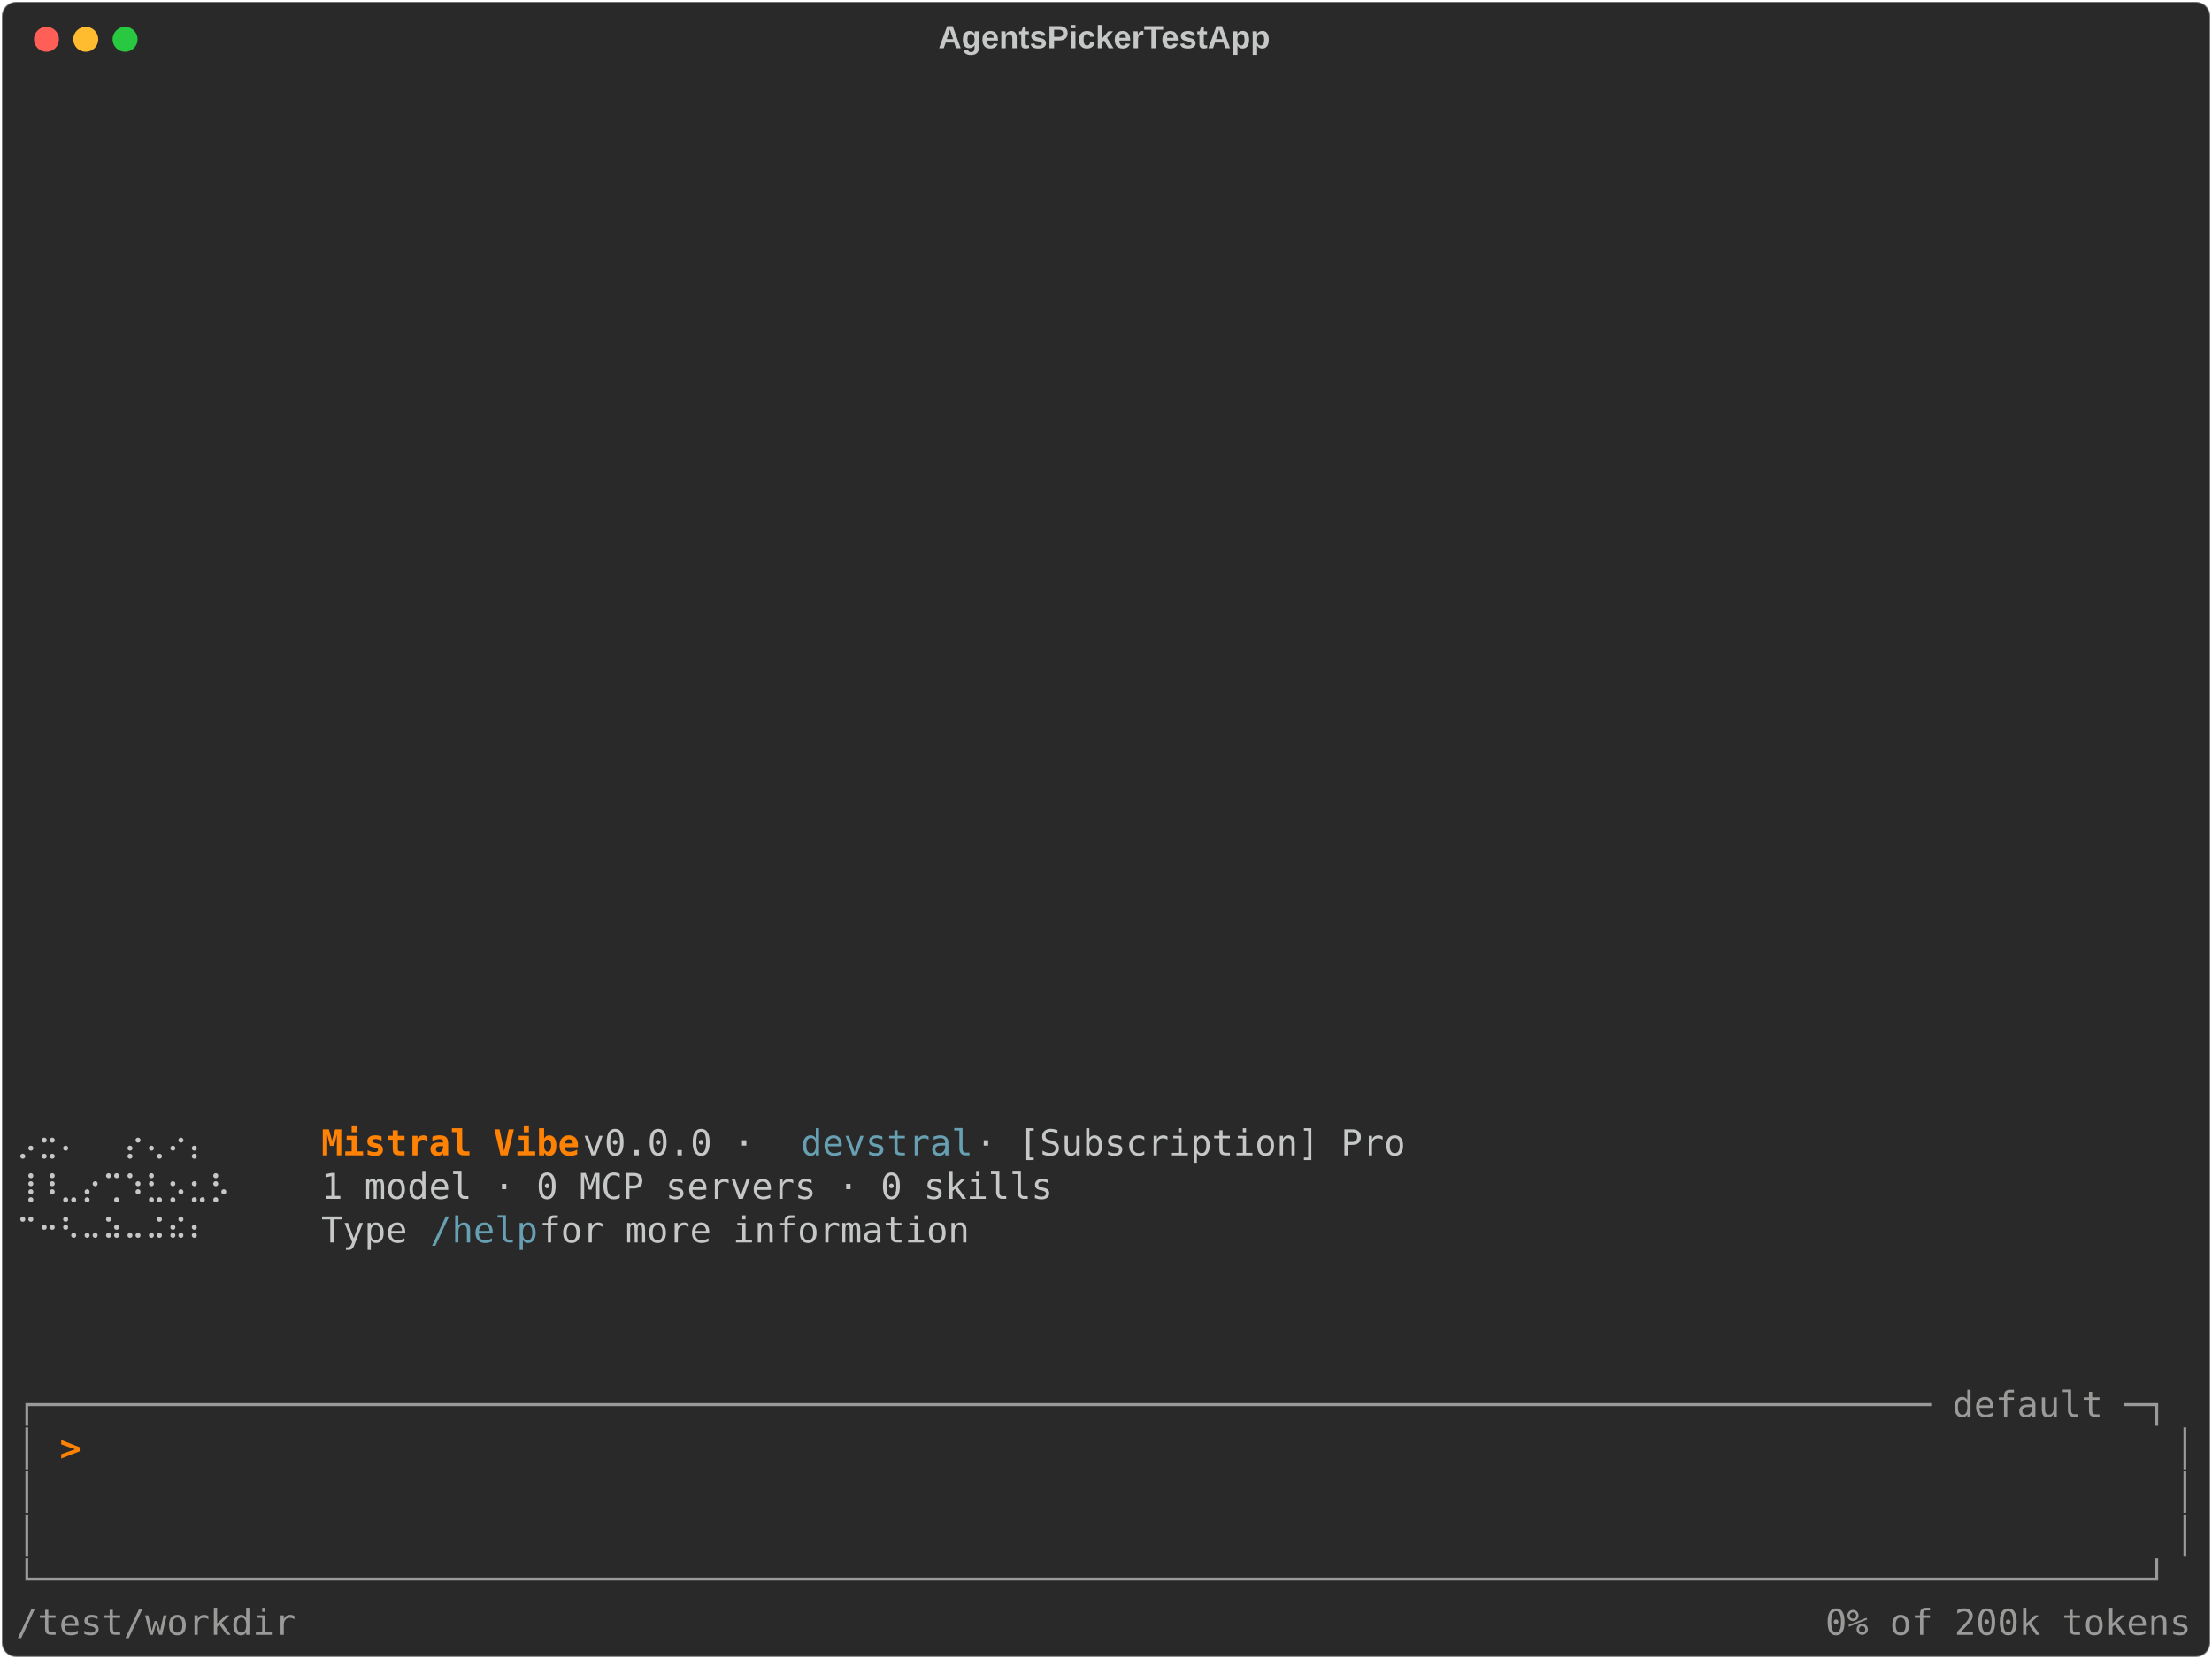
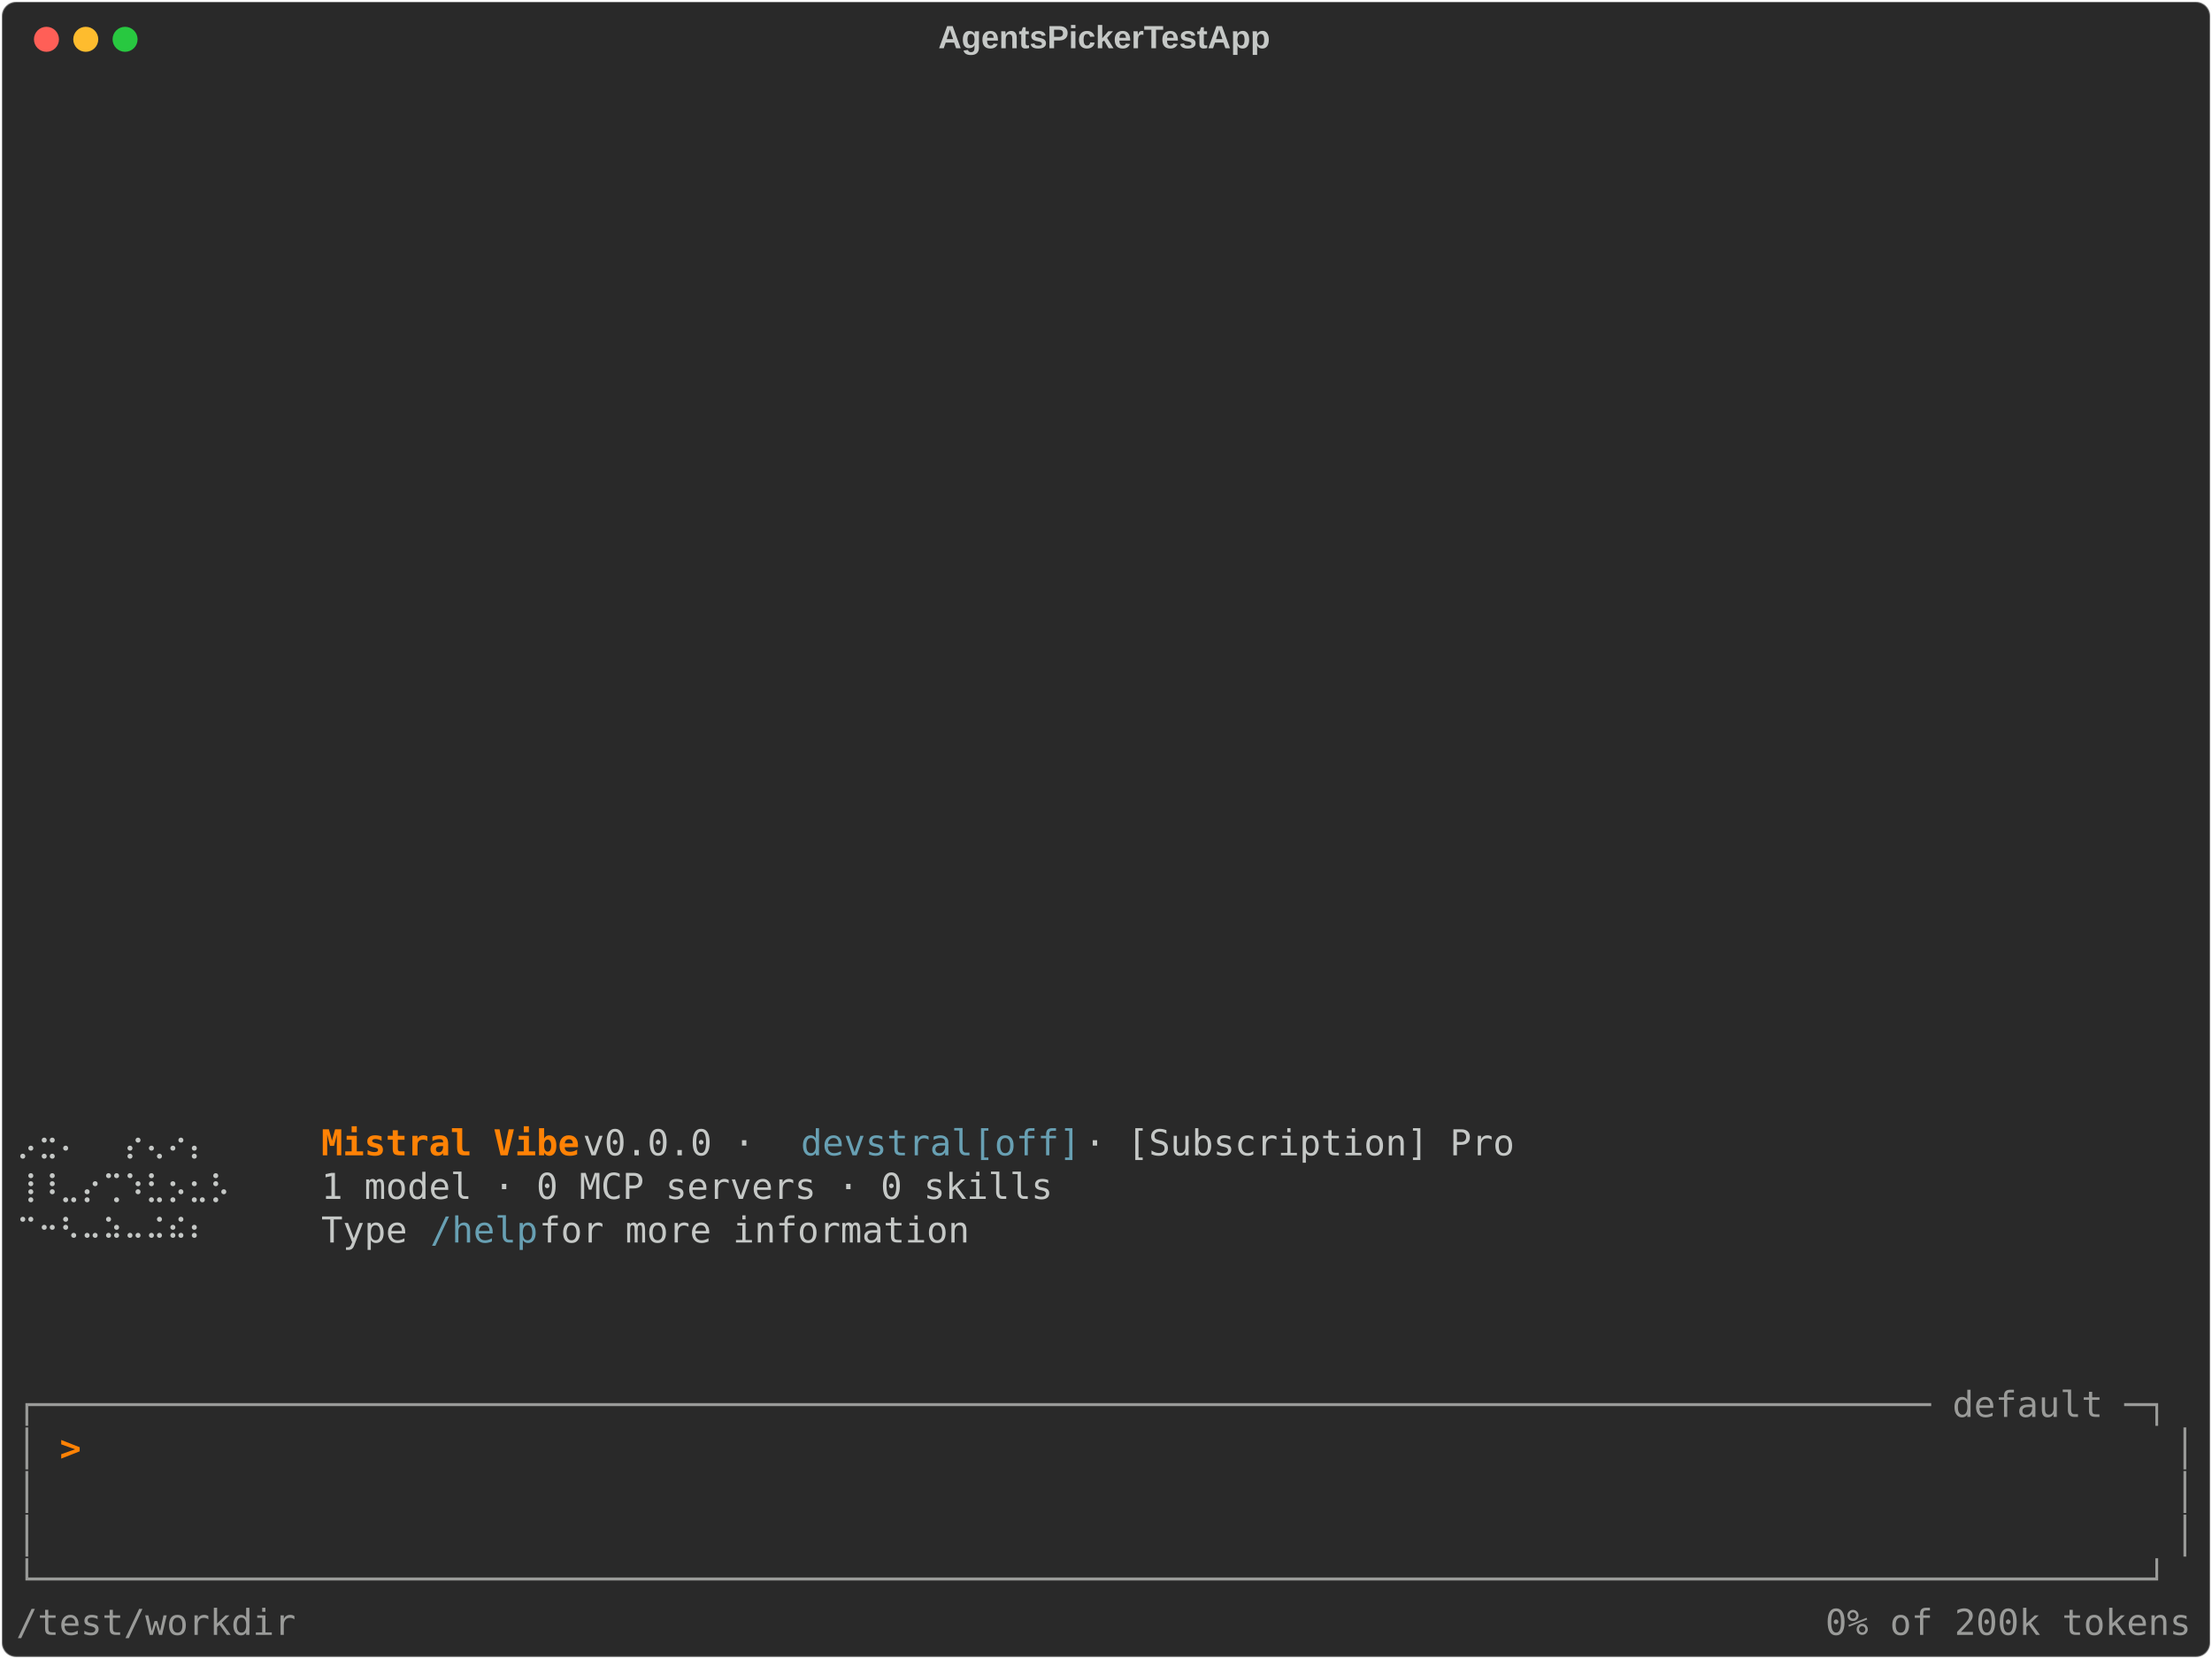
<svg xmlns="http://www.w3.org/2000/svg" class="rich-terminal" viewBox="0 0 1238 928.4">
  <style>

    @font-face {
        font-family: "Fira Code";
        src: local("FiraCode-Regular"),
                url("https://cdnjs.cloudflare.com/ajax/libs/firacode/6.2.0/woff2/FiraCode-Regular.woff2") format("woff2"),
                url("https://cdnjs.cloudflare.com/ajax/libs/firacode/6.2.0/woff/FiraCode-Regular.woff") format("woff");
        font-style: normal;
        font-weight: 400;
    }
    @font-face {
        font-family: "Fira Code";
        src: local("FiraCode-Bold"),
                url("https://cdnjs.cloudflare.com/ajax/libs/firacode/6.2.0/woff2/FiraCode-Bold.woff2") format("woff2"),
                url("https://cdnjs.cloudflare.com/ajax/libs/firacode/6.2.0/woff/FiraCode-Bold.woff") format("woff");
        font-style: bold;
        font-weight: 700;
    }

    .terminal-matrix {
        font-family: Fira Code, monospace;
        font-size: 20px;
        line-height: 24.4px;
        font-variant-east-asian: full-width;
    }

    .terminal-title {
        font-size: 18px;
        font-weight: bold;
        font-family: arial;
    }

    .terminal-r1 { fill: #c5c8c6 }
.terminal-r2 { fill: #ff8205;font-weight: bold }
.terminal-r3 { fill: #68a0b3 }
.terminal-r4 { fill: #9a9b99 }
    </style>
  <defs>
    <clipPath id="terminal-clip-terminal">
      <rect x="0" y="0" width="1219.0" height="877.4" />
    </clipPath>
    <clipPath id="terminal-line-0">
      <rect x="0" y="1.5" width="1220" height="24.65" />
    </clipPath>
    <clipPath id="terminal-line-1">
      <rect x="0" y="25.9" width="1220" height="24.65" />
    </clipPath>
    <clipPath id="terminal-line-2">
      <rect x="0" y="50.3" width="1220" height="24.65" />
    </clipPath>
    <clipPath id="terminal-line-3">
      <rect x="0" y="74.7" width="1220" height="24.65" />
    </clipPath>
    <clipPath id="terminal-line-4">
      <rect x="0" y="99.1" width="1220" height="24.65" />
    </clipPath>
    <clipPath id="terminal-line-5">
      <rect x="0" y="123.5" width="1220" height="24.65" />
    </clipPath>
    <clipPath id="terminal-line-6">
      <rect x="0" y="147.9" width="1220" height="24.65" />
    </clipPath>
    <clipPath id="terminal-line-7">
      <rect x="0" y="172.3" width="1220" height="24.65" />
    </clipPath>
    <clipPath id="terminal-line-8">
      <rect x="0" y="196.7" width="1220" height="24.65" />
    </clipPath>
    <clipPath id="terminal-line-9">
      <rect x="0" y="221.1" width="1220" height="24.65" />
    </clipPath>
    <clipPath id="terminal-line-10">
      <rect x="0" y="245.5" width="1220" height="24.65" />
    </clipPath>
    <clipPath id="terminal-line-11">
      <rect x="0" y="269.9" width="1220" height="24.65" />
    </clipPath>
    <clipPath id="terminal-line-12">
      <rect x="0" y="294.3" width="1220" height="24.65" />
    </clipPath>
    <clipPath id="terminal-line-13">
      <rect x="0" y="318.7" width="1220" height="24.65" />
    </clipPath>
    <clipPath id="terminal-line-14">
      <rect x="0" y="343.1" width="1220" height="24.65" />
    </clipPath>
    <clipPath id="terminal-line-15">
      <rect x="0" y="367.5" width="1220" height="24.65" />
    </clipPath>
    <clipPath id="terminal-line-16">
      <rect x="0" y="391.9" width="1220" height="24.65" />
    </clipPath>
    <clipPath id="terminal-line-17">
      <rect x="0" y="416.3" width="1220" height="24.65" />
    </clipPath>
    <clipPath id="terminal-line-18">
      <rect x="0" y="440.7" width="1220" height="24.65" />
    </clipPath>
    <clipPath id="terminal-line-19">
      <rect x="0" y="465.1" width="1220" height="24.65" />
    </clipPath>
    <clipPath id="terminal-line-20">
      <rect x="0" y="489.5" width="1220" height="24.65" />
    </clipPath>
    <clipPath id="terminal-line-21">
      <rect x="0" y="513.9" width="1220" height="24.65" />
    </clipPath>
    <clipPath id="terminal-line-22">
      <rect x="0" y="538.3" width="1220" height="24.65" />
    </clipPath>
    <clipPath id="terminal-line-23">
      <rect x="0" y="562.7" width="1220" height="24.65" />
    </clipPath>
    <clipPath id="terminal-line-24">
      <rect x="0" y="587.1" width="1220" height="24.65" />
    </clipPath>
    <clipPath id="terminal-line-25">
      <rect x="0" y="611.5" width="1220" height="24.65" />
    </clipPath>
    <clipPath id="terminal-line-26">
      <rect x="0" y="635.9" width="1220" height="24.65" />
    </clipPath>
    <clipPath id="terminal-line-27">
      <rect x="0" y="660.3" width="1220" height="24.65" />
    </clipPath>
    <clipPath id="terminal-line-28">
      <rect x="0" y="684.7" width="1220" height="24.65" />
    </clipPath>
    <clipPath id="terminal-line-29">
      <rect x="0" y="709.1" width="1220" height="24.65" />
    </clipPath>
    <clipPath id="terminal-line-30">
      <rect x="0" y="733.5" width="1220" height="24.65" />
    </clipPath>
    <clipPath id="terminal-line-31">
      <rect x="0" y="757.9" width="1220" height="24.65" />
    </clipPath>
    <clipPath id="terminal-line-32">
      <rect x="0" y="782.3" width="1220" height="24.65" />
    </clipPath>
    <clipPath id="terminal-line-33">
      <rect x="0" y="806.7" width="1220" height="24.65" />
    </clipPath>
    <clipPath id="terminal-line-34">
      <rect x="0" y="831.1" width="1220" height="24.65" />
    </clipPath>
  </defs>
  <rect fill="#292929" stroke="rgba(255,255,255,0.35)" stroke-width="1" x="1" y="1" width="1236" height="926.4" rx="8" />
  <text class="terminal-title" fill="#c5c8c6" text-anchor="middle" x="618" y="27">AgentsPickerTestApp</text>
  <g transform="translate(26,22)">
    <circle cx="0" cy="0" r="7" fill="#ff5f57" />
    <circle cx="22" cy="0" r="7" fill="#febc2e" />
    <circle cx="44" cy="0" r="7" fill="#28c840" />
  </g>
  <g transform="translate(9, 41)" clip-path="url(#terminal-clip-terminal)">
    <g class="terminal-matrix">
      <text class="terminal-r1" x="1220" y="20" textLength="12.2" clip-path="url(#terminal-line-0)">
</text>
      <text class="terminal-r1" x="1220" y="44.4" textLength="12.2" clip-path="url(#terminal-line-1)">
</text>
      <text class="terminal-r1" x="1220" y="68.8" textLength="12.2" clip-path="url(#terminal-line-2)">
</text>
      <text class="terminal-r1" x="1220" y="93.2" textLength="12.2" clip-path="url(#terminal-line-3)">
</text>
      <text class="terminal-r1" x="1220" y="117.6" textLength="12.2" clip-path="url(#terminal-line-4)">
</text>
      <text class="terminal-r1" x="1220" y="142" textLength="12.2" clip-path="url(#terminal-line-5)">
</text>
      <text class="terminal-r1" x="1220" y="166.4" textLength="12.2" clip-path="url(#terminal-line-6)">
</text>
      <text class="terminal-r1" x="1220" y="190.8" textLength="12.2" clip-path="url(#terminal-line-7)">
</text>
      <text class="terminal-r1" x="1220" y="215.2" textLength="12.2" clip-path="url(#terminal-line-8)">
</text>
      <text class="terminal-r1" x="1220" y="239.6" textLength="12.2" clip-path="url(#terminal-line-9)">
</text>
      <text class="terminal-r1" x="1220" y="264" textLength="12.2" clip-path="url(#terminal-line-10)">
</text>
      <text class="terminal-r1" x="1220" y="288.4" textLength="12.2" clip-path="url(#terminal-line-11)">
</text>
      <text class="terminal-r1" x="1220" y="312.8" textLength="12.2" clip-path="url(#terminal-line-12)">
</text>
      <text class="terminal-r1" x="1220" y="337.2" textLength="12.2" clip-path="url(#terminal-line-13)">
</text>
      <text class="terminal-r1" x="1220" y="361.6" textLength="12.2" clip-path="url(#terminal-line-14)">
</text>
      <text class="terminal-r1" x="1220" y="386" textLength="12.2" clip-path="url(#terminal-line-15)">
</text>
      <text class="terminal-r1" x="1220" y="410.4" textLength="12.2" clip-path="url(#terminal-line-16)">
</text>
      <text class="terminal-r1" x="1220" y="434.8" textLength="12.2" clip-path="url(#terminal-line-17)">
</text>
      <text class="terminal-r1" x="1220" y="459.2" textLength="12.2" clip-path="url(#terminal-line-18)">
</text>
      <text class="terminal-r1" x="1220" y="483.6" textLength="12.2" clip-path="url(#terminal-line-19)">
</text>
      <text class="terminal-r1" x="1220" y="508" textLength="12.2" clip-path="url(#terminal-line-20)">
</text>
      <text class="terminal-r1" x="1220" y="532.4" textLength="12.2" clip-path="url(#terminal-line-21)">
</text>
      <text class="terminal-r1" x="1220" y="556.8" textLength="12.2" clip-path="url(#terminal-line-22)">
</text>
      <text class="terminal-r1" x="1220" y="581.2" textLength="12.2" clip-path="url(#terminal-line-23)">
</text>
      <text class="terminal-r1" x="0" y="605.6" textLength="134.2" clip-path="url(#terminal-line-24)">  ⡠⣒⠄  ⡔⢄⠔⡄</text>
      <text class="terminal-r2" x="170.8" y="605.6" textLength="146.4" clip-path="url(#terminal-line-24)">Mistral Vibe</text>
      <text class="terminal-r1" x="317.2" y="605.6" textLength="122" clip-path="url(#terminal-line-24)"> v0.0.0 · </text>
-       <text class="terminal-r3" x="439.2" y="605.6" textLength="97.6" clip-path="url(#terminal-line-24)">devstral</text>
-       <text class="terminal-r1" x="536.8" y="605.6" textLength="256.2" clip-path="url(#terminal-line-24)"> · [Subscription] Pro</text>
+       <text class="terminal-r3" x="439.2" y="605.6" textLength="158.6" clip-path="url(#terminal-line-24)">devstral[off]</text>
+       <text class="terminal-r1" x="597.8" y="605.6" textLength="256.2" clip-path="url(#terminal-line-24)"> · [Subscription] Pro</text>
      <text class="terminal-r1" x="1220" y="605.6" textLength="12.2" clip-path="url(#terminal-line-24)">
</text>
      <text class="terminal-r1" x="0" y="630" textLength="134.2" clip-path="url(#terminal-line-25)"> ⢸⠸⣀⡔⢉⠱⣃⡢⣂⡣</text>
      <text class="terminal-r1" x="170.8" y="630" textLength="414.8" clip-path="url(#terminal-line-25)">1 model · 0 MCP servers · 0 skills</text>
      <text class="terminal-r1" x="1220" y="630" textLength="12.2" clip-path="url(#terminal-line-25)">
</text>
      <text class="terminal-r1" x="0" y="654.4" textLength="134.2" clip-path="url(#terminal-line-26)">  ⠉⠒⠣⠤⠵⠤⠬⠮⠆</text>
      <text class="terminal-r1" x="170.8" y="654.4" textLength="61" clip-path="url(#terminal-line-26)">Type </text>
      <text class="terminal-r3" x="231.8" y="654.4" textLength="61" clip-path="url(#terminal-line-26)">/help</text>
      <text class="terminal-r1" x="292.8" y="654.4" textLength="256.2" clip-path="url(#terminal-line-26)"> for more information</text>
      <text class="terminal-r1" x="1220" y="654.4" textLength="12.2" clip-path="url(#terminal-line-26)">
</text>
      <text class="terminal-r1" x="1220" y="678.8" textLength="12.2" clip-path="url(#terminal-line-27)">
</text>
      <text class="terminal-r1" x="1220" y="703.2" textLength="12.2" clip-path="url(#terminal-line-28)">
</text>
      <text class="terminal-r1" x="1220" y="727.6" textLength="12.2" clip-path="url(#terminal-line-29)">
</text>
      <text class="terminal-r4" x="0" y="752" textLength="1220" clip-path="url(#terminal-line-30)">┌──────────────────────────────────────────────────────────────────────────────────────── default ─┐</text>
      <text class="terminal-r1" x="1220" y="752" textLength="12.2" clip-path="url(#terminal-line-30)">
</text>
      <text class="terminal-r4" x="0" y="776.4" textLength="12.2" clip-path="url(#terminal-line-31)">│</text>
      <text class="terminal-r2" x="24.4" y="776.4" textLength="12.2" clip-path="url(#terminal-line-31)">&gt;</text>
      <text class="terminal-r4" x="1207.8" y="776.4" textLength="12.2" clip-path="url(#terminal-line-31)">│</text>
      <text class="terminal-r1" x="1220" y="776.4" textLength="12.2" clip-path="url(#terminal-line-31)">
</text>
      <text class="terminal-r4" x="0" y="800.8" textLength="12.2" clip-path="url(#terminal-line-32)">│</text>
      <text class="terminal-r4" x="1207.8" y="800.8" textLength="12.2" clip-path="url(#terminal-line-32)">│</text>
      <text class="terminal-r1" x="1220" y="800.8" textLength="12.2" clip-path="url(#terminal-line-32)">
</text>
      <text class="terminal-r4" x="0" y="825.2" textLength="12.2" clip-path="url(#terminal-line-33)">│</text>
      <text class="terminal-r4" x="1207.8" y="825.2" textLength="12.2" clip-path="url(#terminal-line-33)">│</text>
      <text class="terminal-r1" x="1220" y="825.2" textLength="12.2" clip-path="url(#terminal-line-33)">
</text>
      <text class="terminal-r4" x="0" y="849.6" textLength="1220" clip-path="url(#terminal-line-34)">└──────────────────────────────────────────────────────────────────────────────────────────────────┘</text>
      <text class="terminal-r1" x="1220" y="849.6" textLength="12.2" clip-path="url(#terminal-line-34)">
</text>
      <text class="terminal-r4" x="0" y="874" textLength="158.6" clip-path="url(#terminal-line-35)">/test/workdir</text>
      <text class="terminal-r4" x="1012.6" y="874" textLength="207.4" clip-path="url(#terminal-line-35)">0% of 200k tokens</text>
    </g>
  </g>
</svg>
